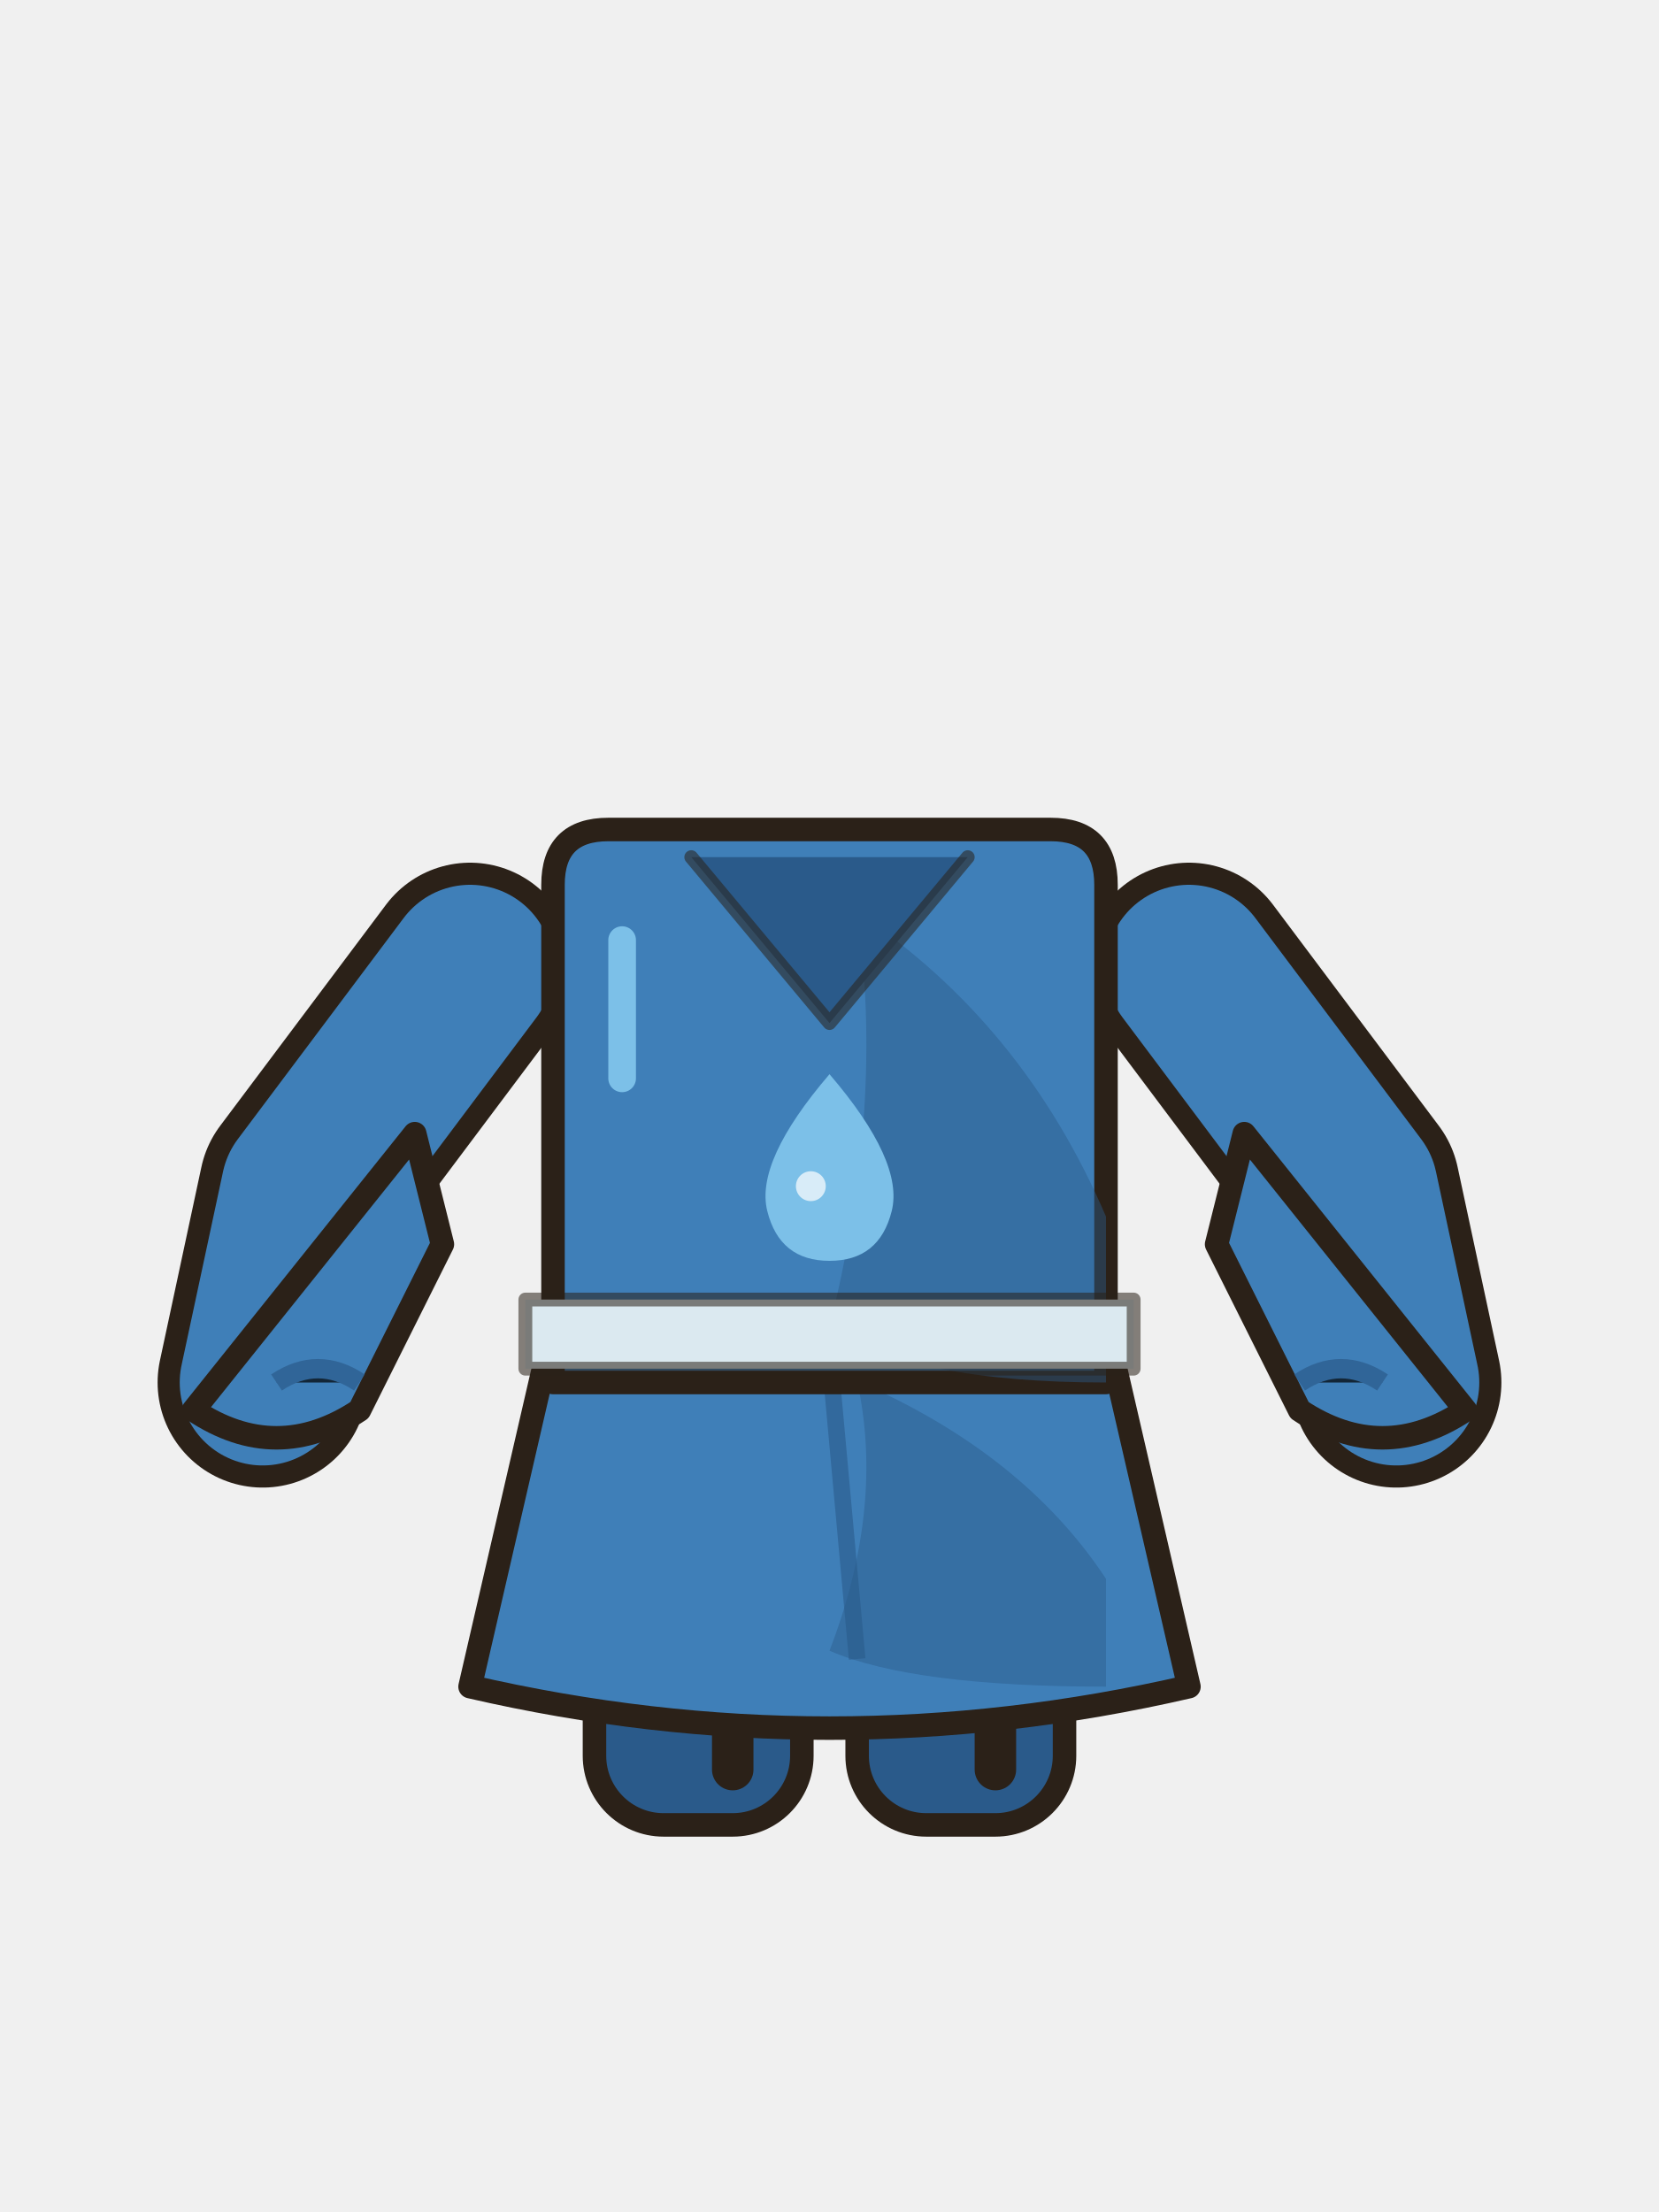
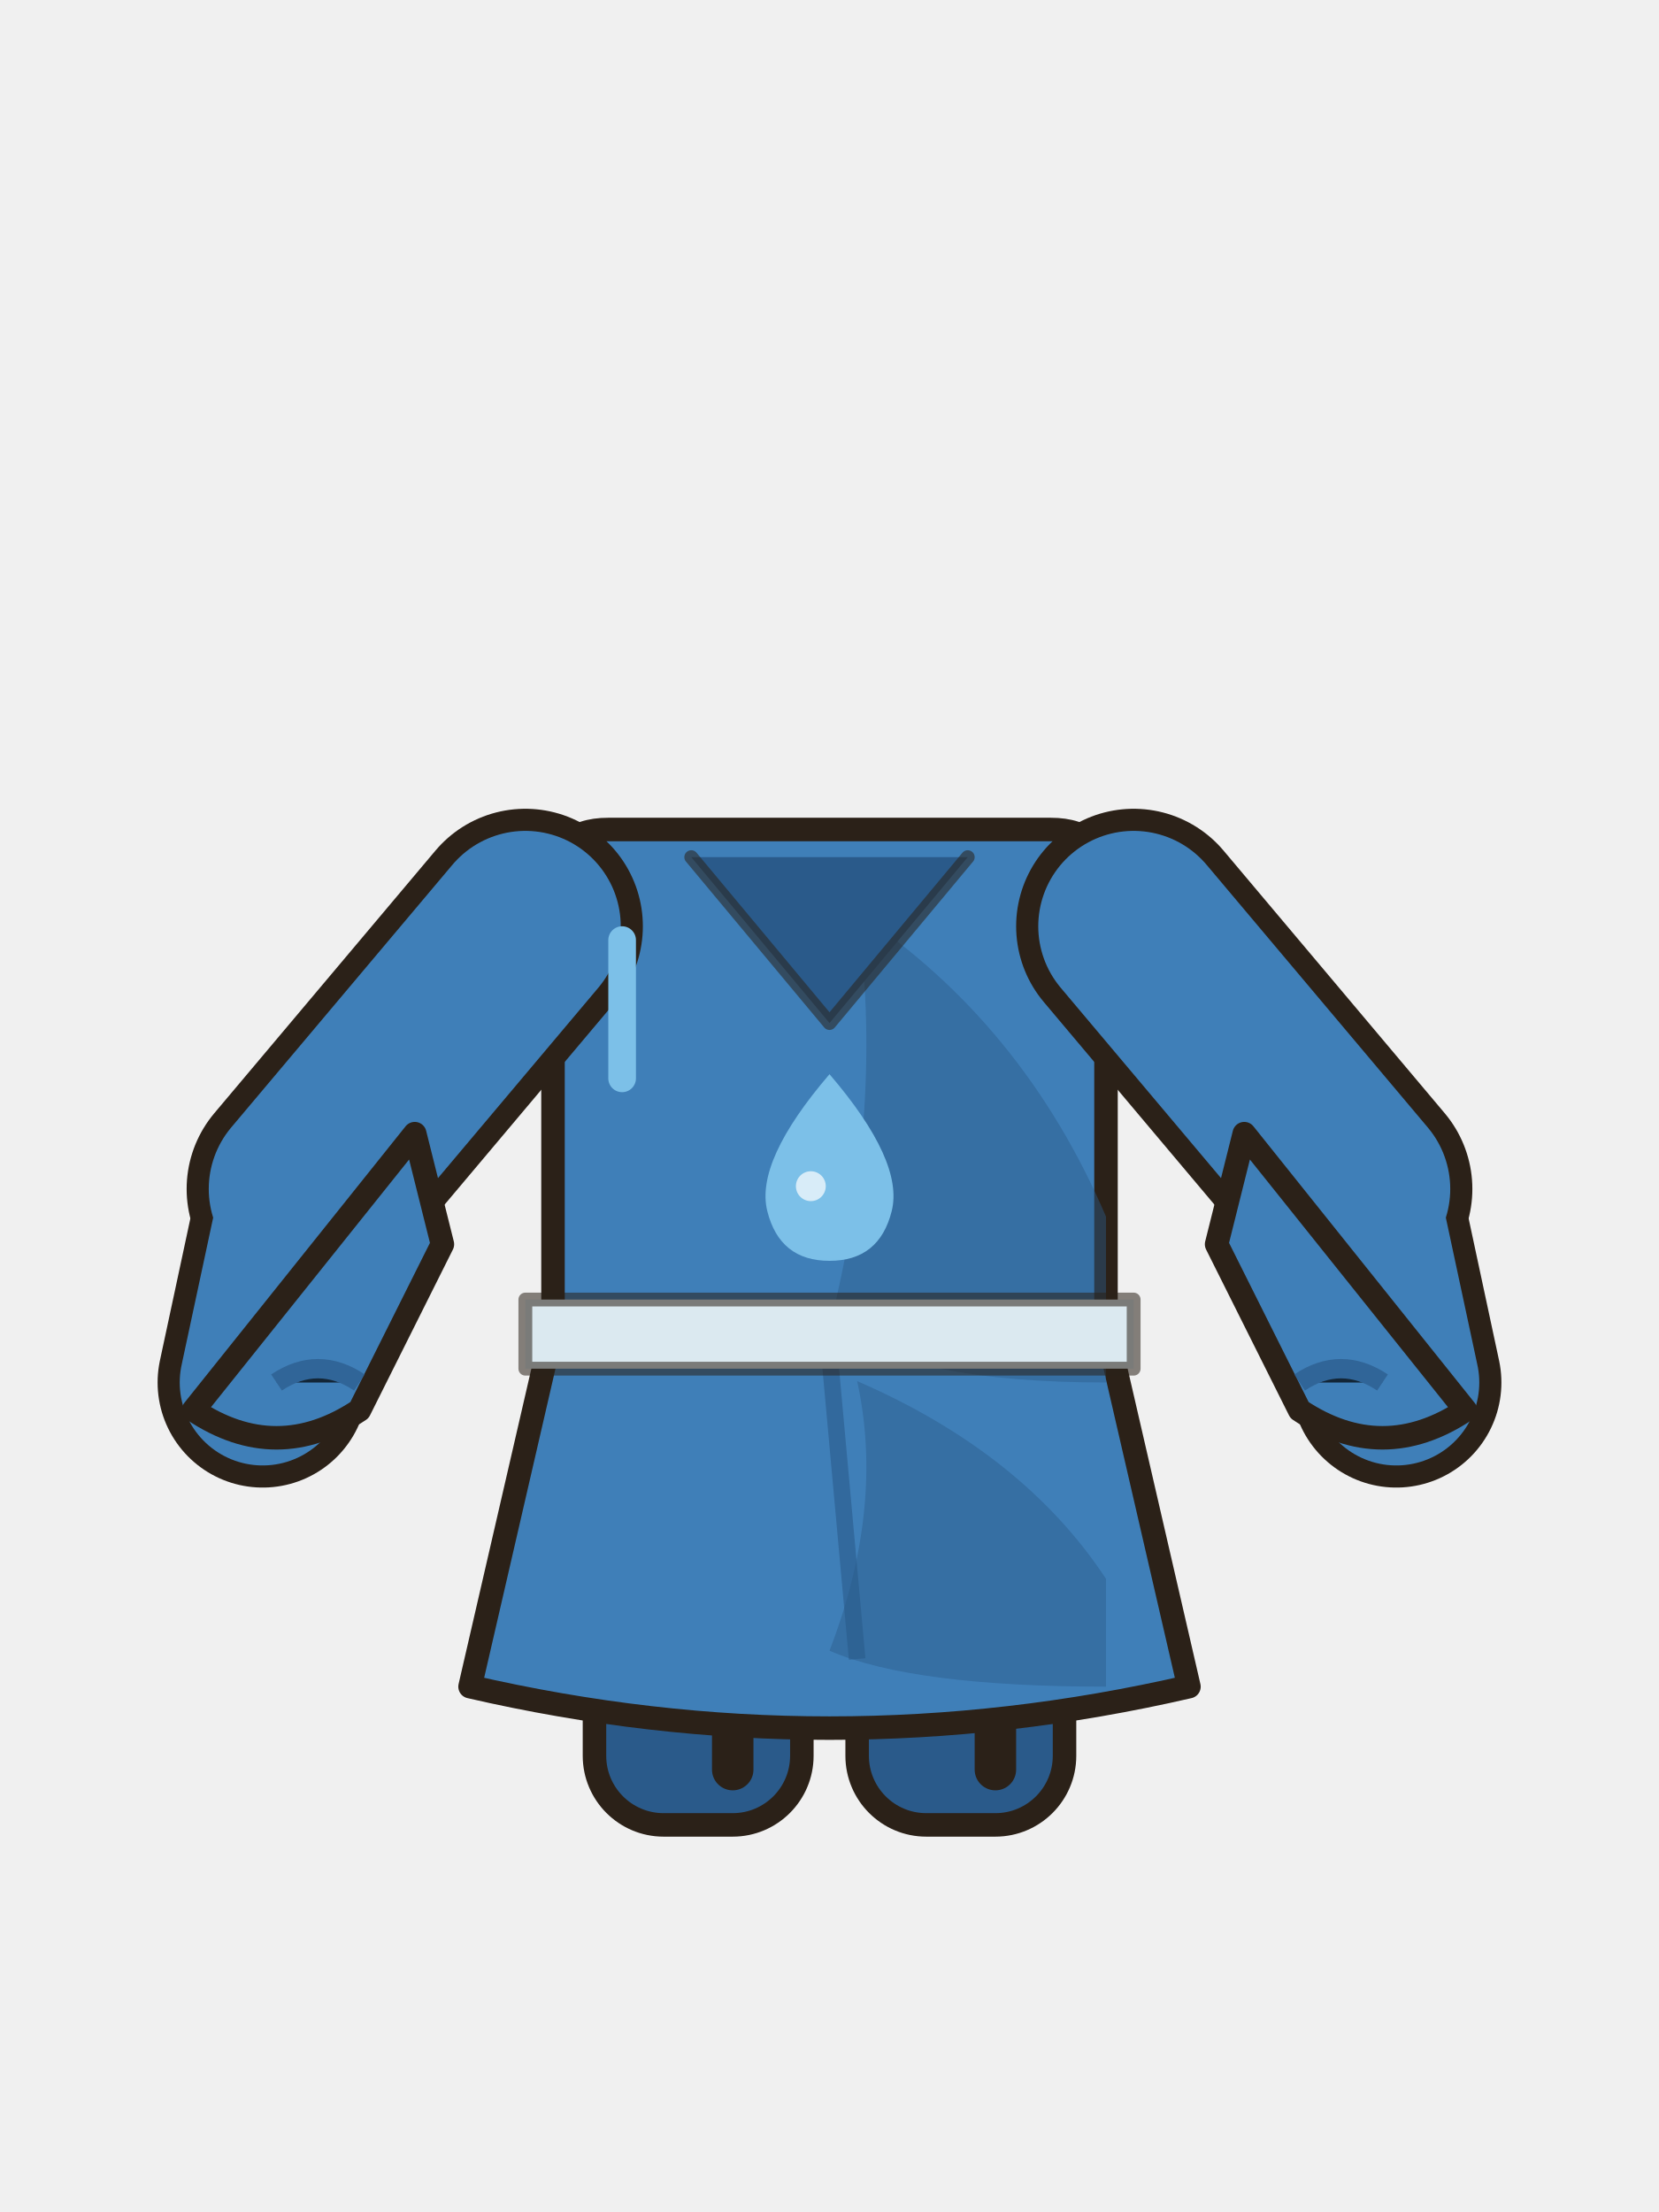
<svg xmlns="http://www.w3.org/2000/svg" width="120" height="160" viewBox="0 0 120 160">
  <rect x="43" y="100" width="15" height="32" rx="5" fill="#2a5a8a" stroke="#2b2118" stroke-width="1.7" stroke-linejoin="round" stroke-linecap="round" />
  <rect x="62" y="100" width="15" height="32" rx="5" fill="#2a5a8a" stroke="#2b2118" stroke-width="1.7" stroke-linejoin="round" stroke-linecap="round" />
  <path d="M53,104 v24 M72,104 v24" stroke="#2b2118" stroke-width="3" stroke-linecap="round" />
-   <path d="M34,70 L22,86 L19,100" fill="none" stroke="#2b2118" stroke-width="15.2" stroke-linecap="round" stroke-linejoin="round" />
-   <path d="M86,70 L98,86 L101,100" fill="none" stroke="#2b2118" stroke-width="15.2" stroke-linecap="round" stroke-linejoin="round" />
-   <path d="M34,70 L22,86 L19,100" fill="none" stroke="#3f7fb8" stroke-width="12" stroke-linecap="round" stroke-linejoin="round" />
-   <path d="M86,70 L98,86 L101,100" fill="none" stroke="#3f7fb8" stroke-width="12" stroke-linecap="round" stroke-linejoin="round" />
+   <path d="M40,64 q0,-4 4,-4 h32 q4,0 4,4 v36 h-40z" fill="#3f7fb8" stroke="#2b2118" stroke-width="1.7" stroke-linejoin="round" stroke-linecap="round" />
+   <path d="M38,67 L22,86 L19,100" fill="none" stroke="#2b2118" stroke-width="15.2" stroke-linecap="round" stroke-linejoin="round" />
+   <path d="M38,67 L22,86" fill="none" stroke="#2b2118" stroke-width="17" stroke-linecap="round" stroke-linejoin="round" />
+   <path d="M82,67 L98,86 L101,100" fill="none" stroke="#2b2118" stroke-width="15.2" stroke-linecap="round" stroke-linejoin="round" />
+   <path d="M82,67 L98,86" fill="none" stroke="#2b2118" stroke-width="17" stroke-linecap="round" stroke-linejoin="round" />
+   <path d="M38,67 L22,86 L19,100" fill="none" stroke="#3f7fb8" stroke-width="12" stroke-linecap="round" stroke-linejoin="round" />
+   <path d="M38,67 L22,86" fill="none" stroke="#3f7fb8" stroke-width="13.8" stroke-linecap="round" stroke-linejoin="round" />
+   <path d="M82,67 L98,86 L101,100" fill="none" stroke="#3f7fb8" stroke-width="12" stroke-linecap="round" stroke-linejoin="round" />
+   <path d="M82,67 L98,86" fill="none" stroke="#3f7fb8" stroke-width="13.8" stroke-linecap="round" stroke-linejoin="round" />
  <path d="M30,82 L14,102 q6,4 12,0 L32,90z" fill="#3f7fb8" stroke="#2b2118" stroke-width="1.7" stroke-linejoin="round" stroke-linecap="round" />
  <path d="M90,82 L106,102 q-6,4 -12,0 L88,90z" fill="#3f7fb8" stroke="#2b2118" stroke-width="1.7" stroke-linejoin="round" stroke-linecap="round" />
  <path d="M20,100 q3,-2 6,0 M94,100 q3,-2 6,0" stroke="#2a5a8a" stroke-width="1.4" opacity=".7" />
  <path d="M40,96 L34,122 q26,6 52,0 L80,96z" fill="#3f7fb8" stroke="#2b2118" stroke-width="1.7" stroke-linejoin="round" stroke-linecap="round" />
  <path d="M60,98 L62,120" stroke="#2a5a8a" stroke-width="1.2" opacity=".6" />
  <path d="M62,99.9 q12,5.2 18,14.3 v7.8 q-14,0 -20,-2.6 q4,-10.4 2,-19.5z" fill="#2a5a8a" opacity=".45" />
-   <path d="M40,64 q0,-4 4,-4 h32 q4,0 4,4 v36 h-40z" fill="#3f7fb8" stroke="#2b2118" stroke-width="1.7" stroke-linejoin="round" stroke-linecap="round" />
  <path d="M62,66 q12,8 18,22 v12 q-14,0 -20,-4 q4,-16 2,-30z" fill="#2a5a8a" opacity=".45" />
  <path d="M45,68 v10" stroke="#7cc0e8" stroke-width="2" stroke-linecap="round" />
  <path d="M50,62 l10,12 l10,-12" fill="#2a5a8a" stroke="#2b2118" stroke-width="1" stroke-opacity=".55" stroke-linejoin="round" stroke-linecap="round" />
  <path d="M38,94 h44 v5 h-44z" fill="#dbe9f0" stroke="#2b2118" stroke-width="1" stroke-opacity=".55" stroke-linejoin="round" stroke-linecap="round" />
  <g transform="translate(60,84) scale(0.9)">
    <path d="M0,-7 q6,7 5,11 q-1,4 -5,4 q-4,0 -5,-4 q-1,-4 5,-11z" fill="#7cc0e8" />
    <circle cx="-1.5" cy="2" r="1.2" fill="#fff" opacity=".7" />
  </g>
</svg>
